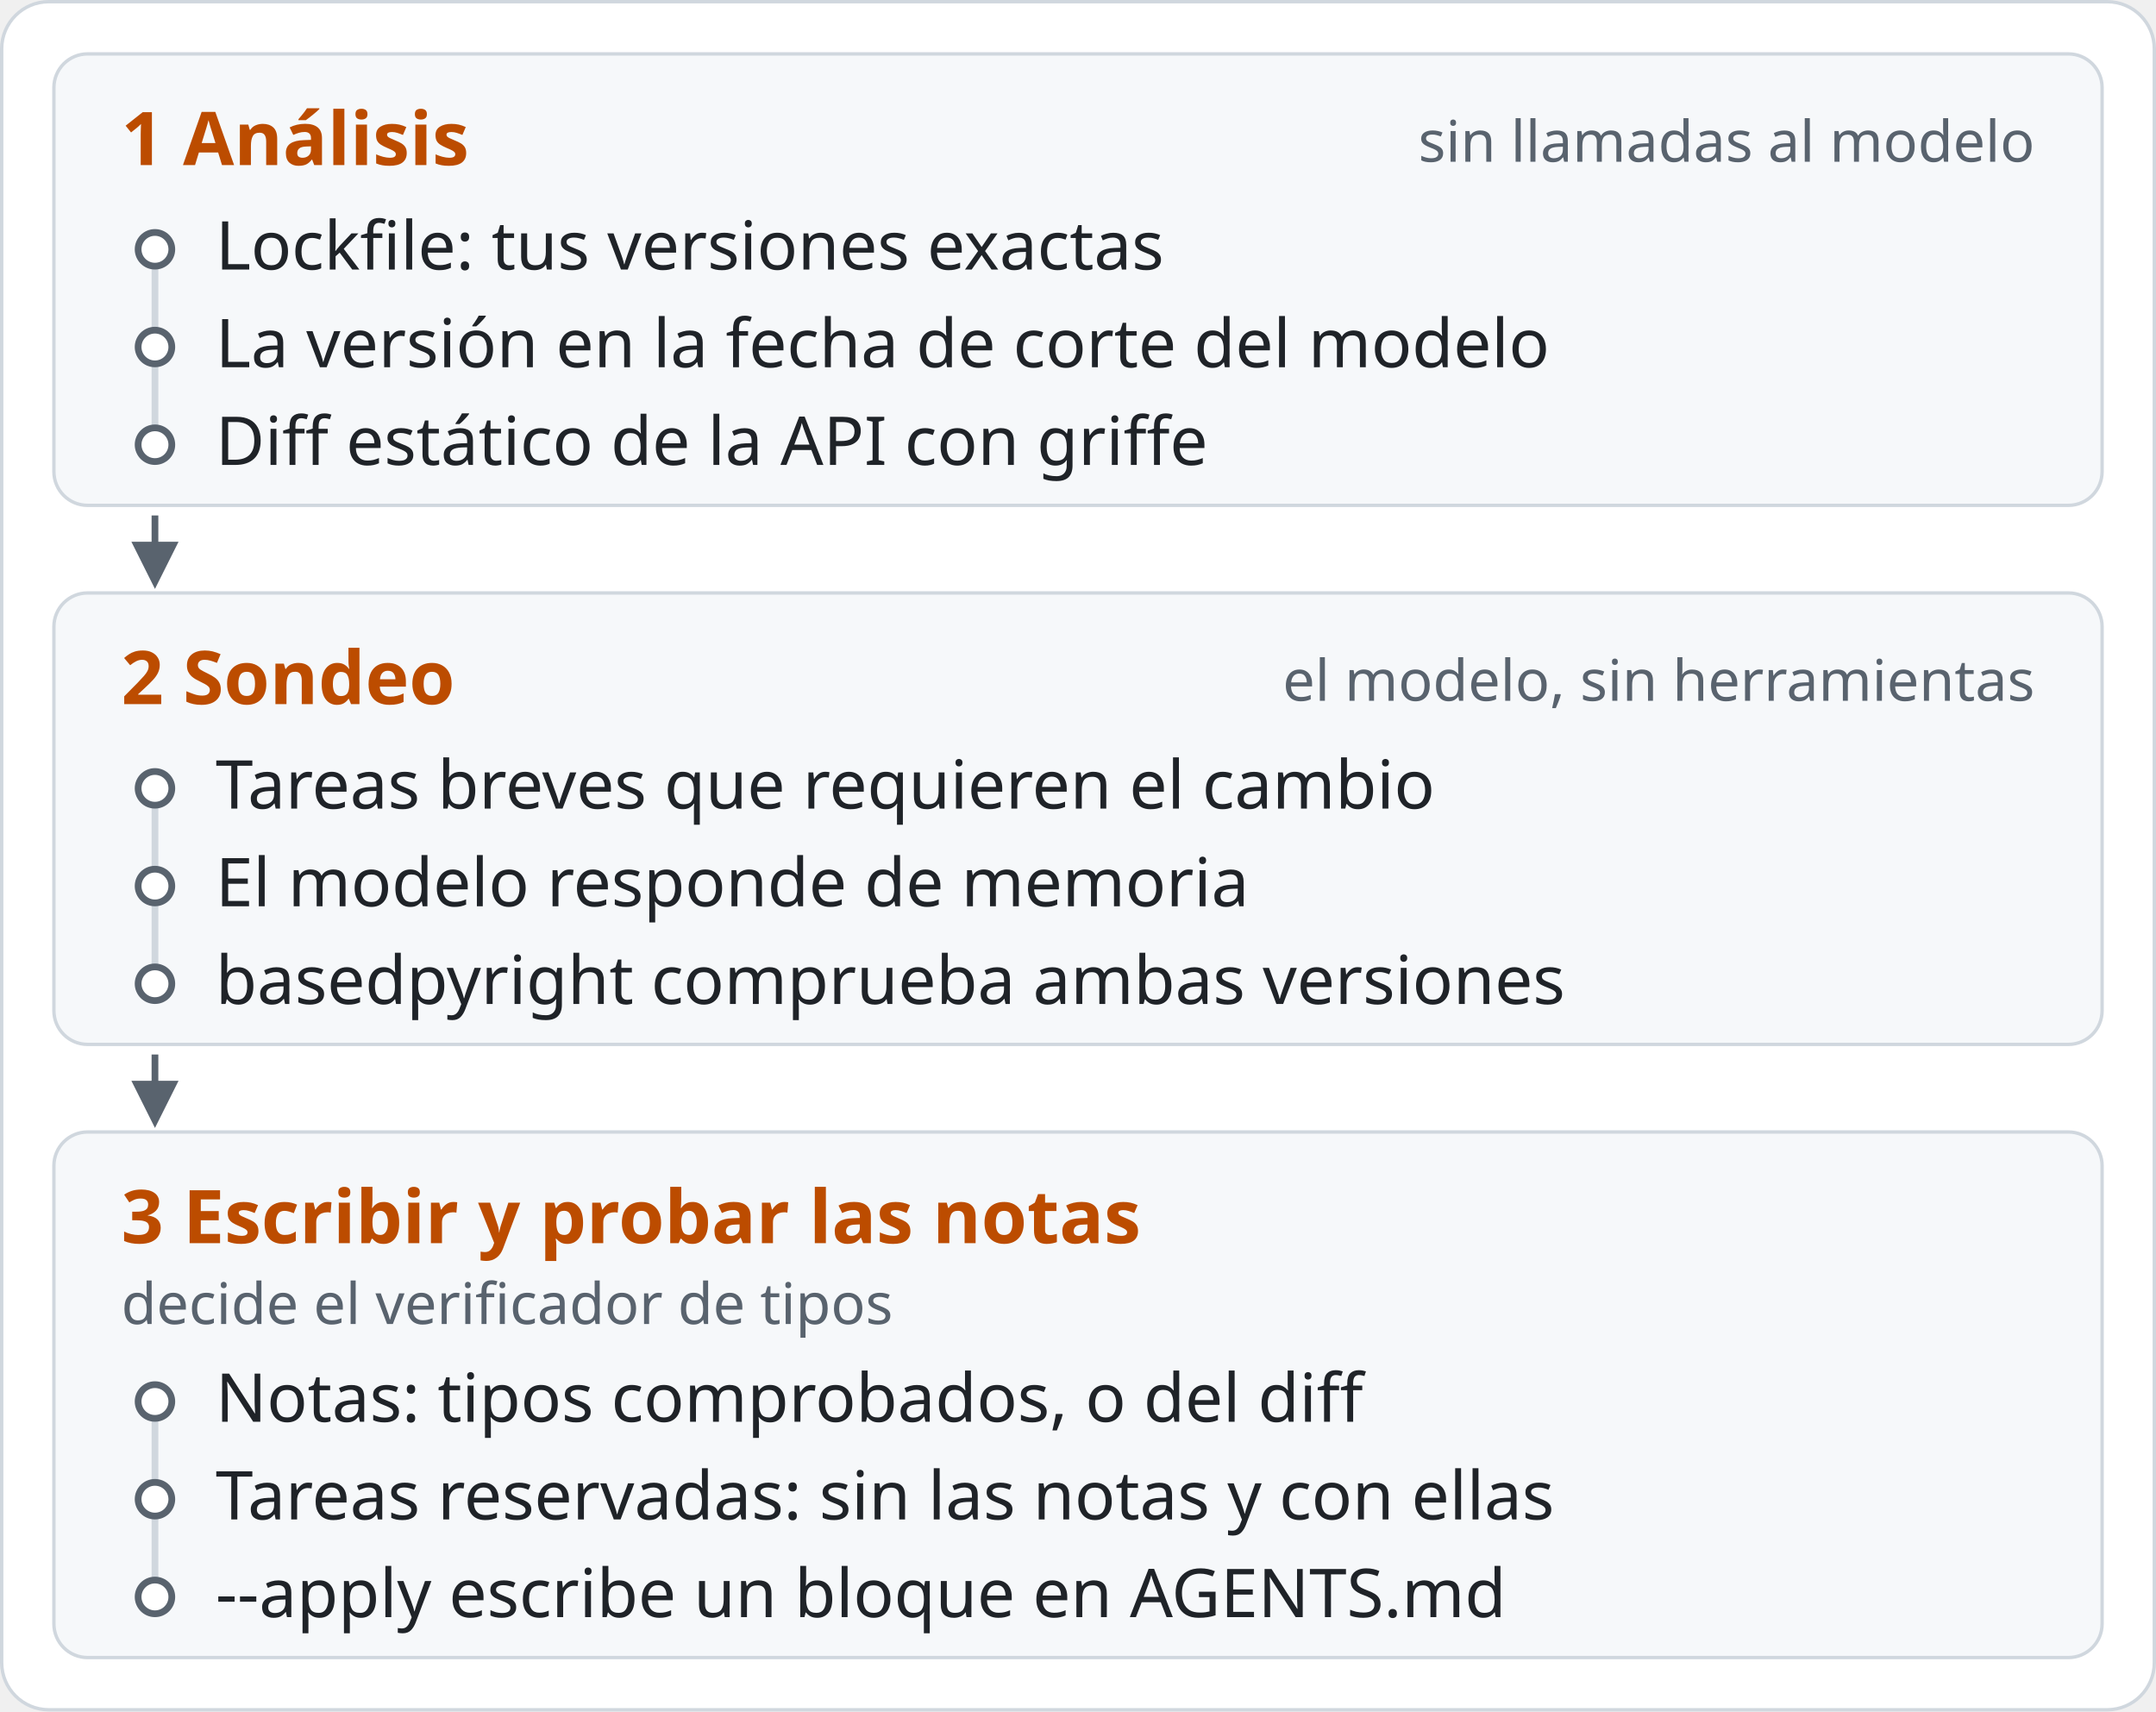
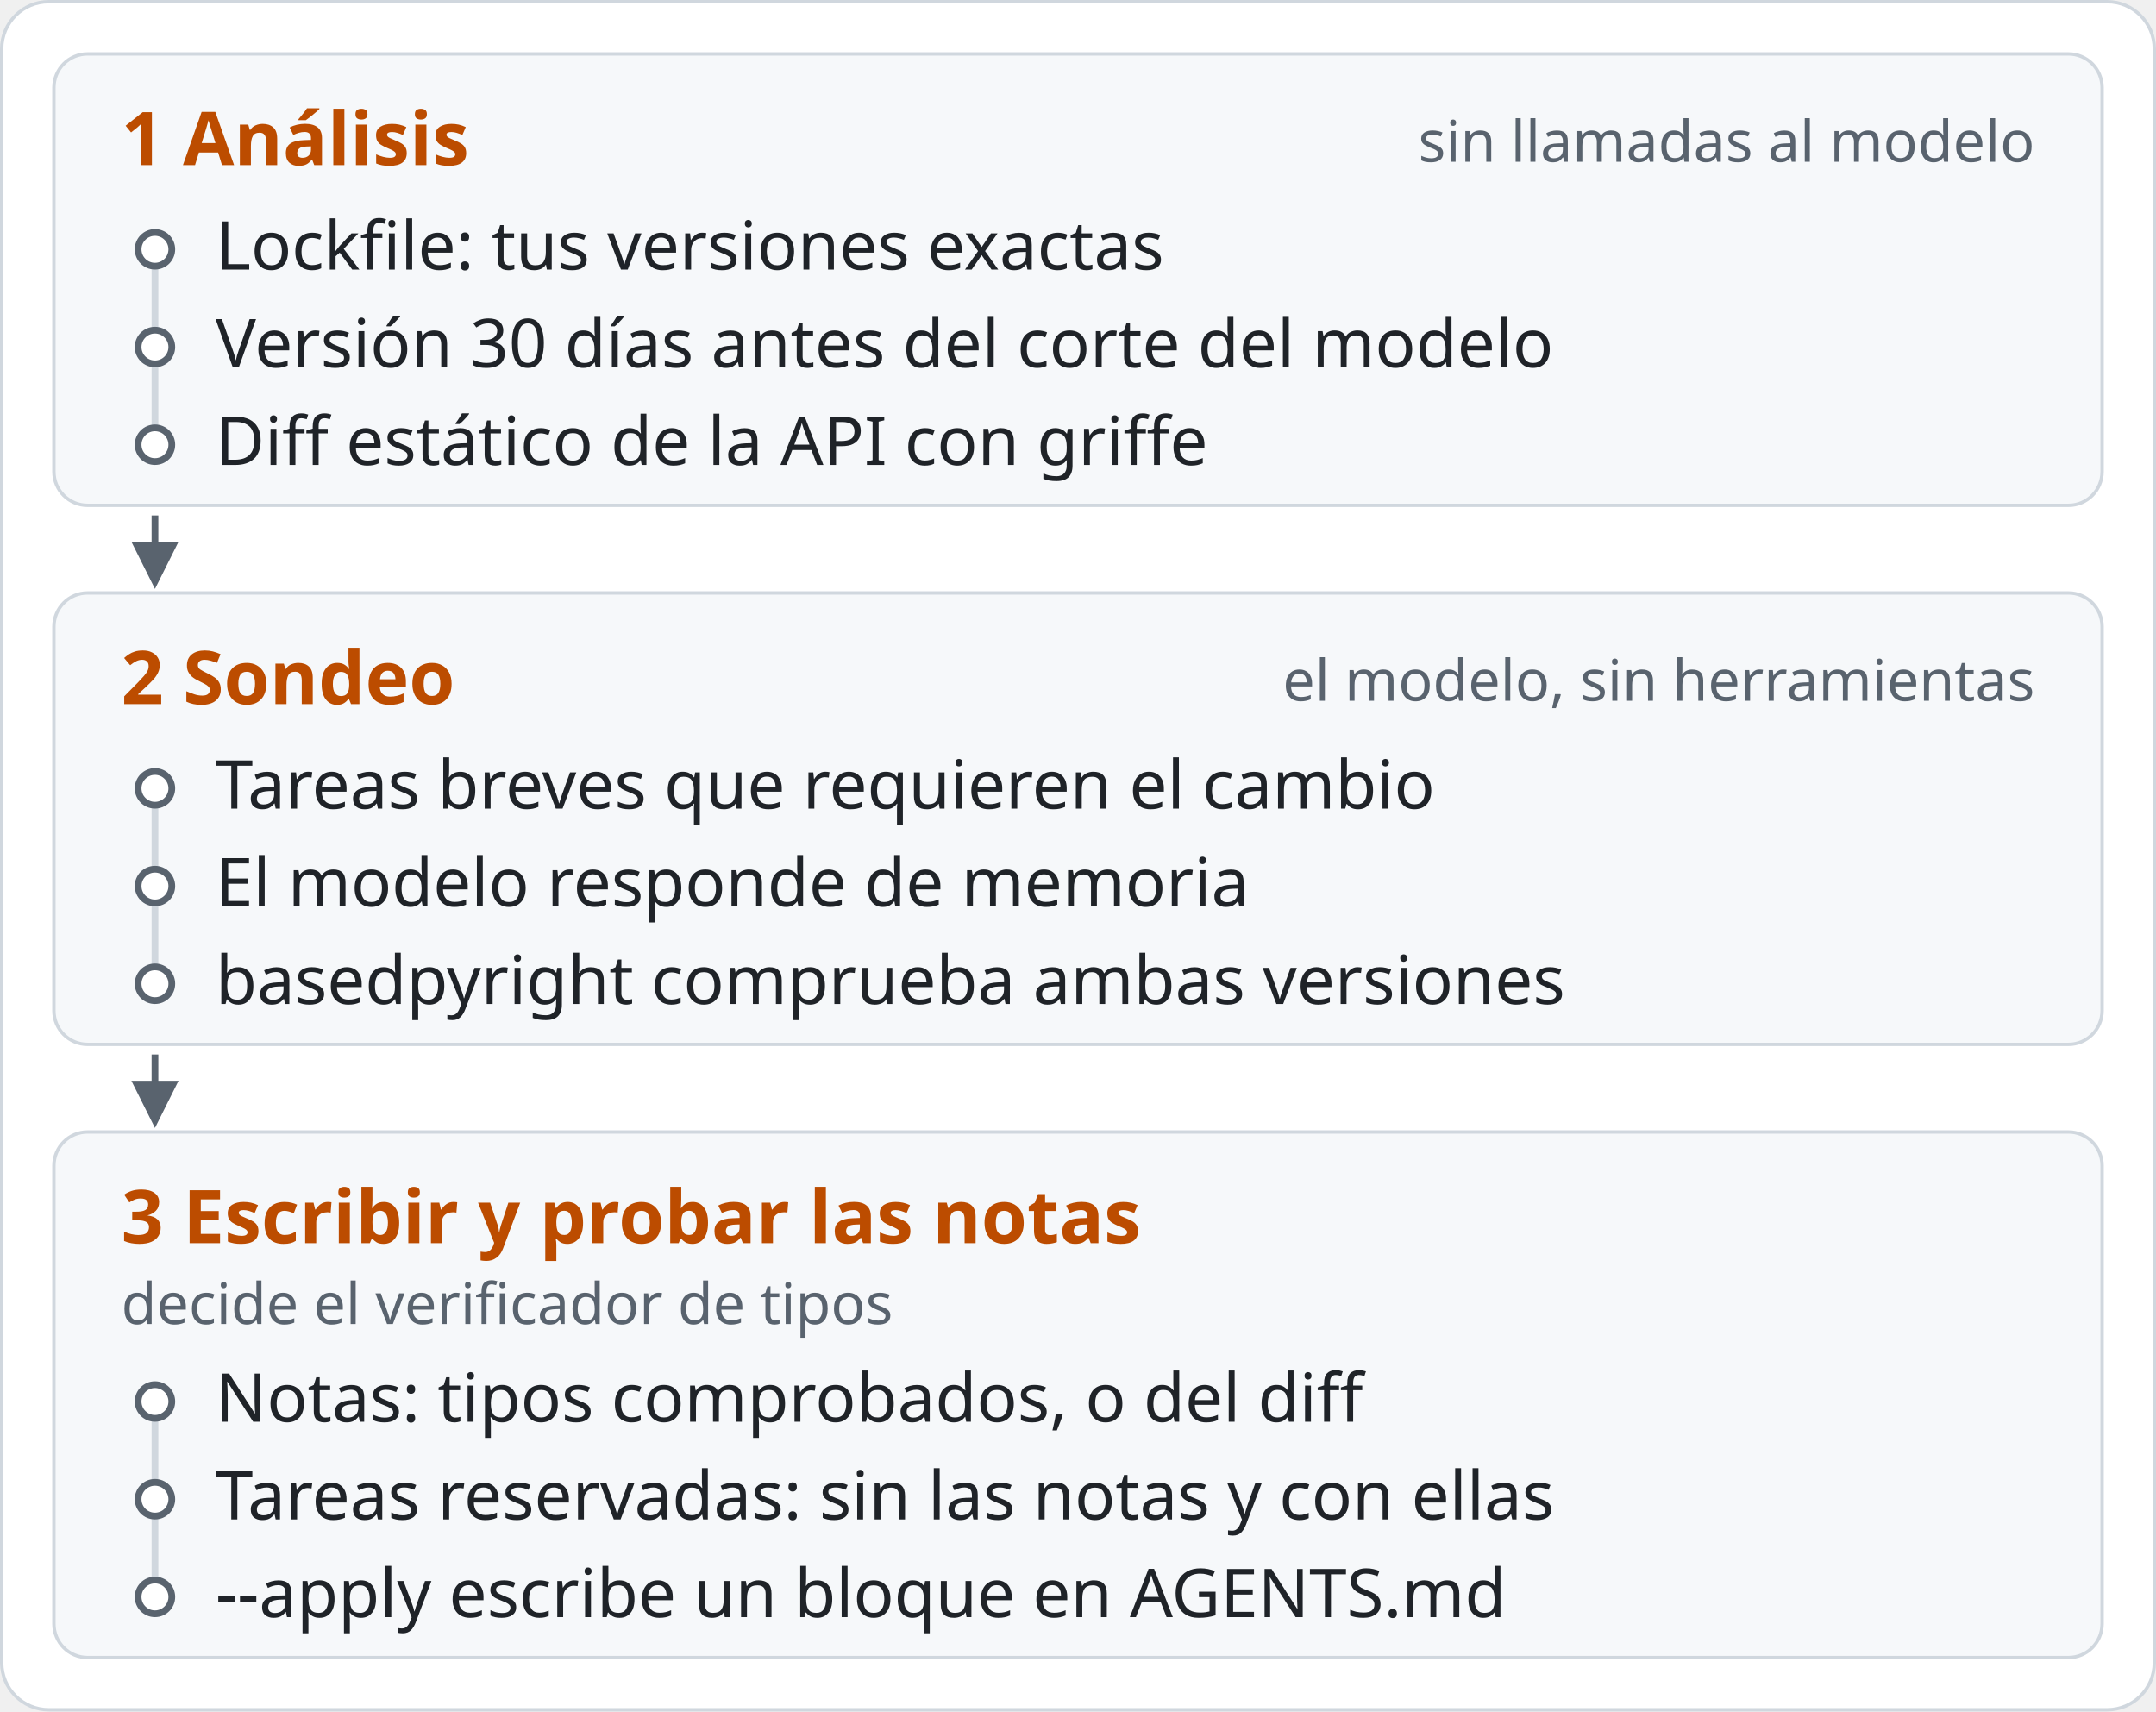
<svg xmlns="http://www.w3.org/2000/svg" width="640" height="508" viewBox="0 0 640 508" role="img" aria-labelledby="title desc" xml:lang="es">
  <style>
    .sans { font-family: -apple-system, BlinkMacSystemFont, 'Segoe UI', 'Noto Sans', Helvetica, Arial, sans-serif; }
    .mono { font-family: ui-monospace, SFMono-Regular, 'SF Mono', Menlo, Consolas, 'Liberation Mono', monospace; }
    .text { fill: #1f2328; }
    .muted { fill: #59636e; }
    .accent { fill: #bc4c00; }
    .red { fill: #cf222e; }
    .green { fill: #1a7f37; }
    .b { font-weight: 700; }
    .sb { font-weight: 600; }
  </style>
  <defs>
    <marker id="head" viewBox="0 0 10 10" refX="8" refY="5" markerWidth="7" markerHeight="7" orient="auto-start-reverse">
      <path d="M0 0L10 5L0 10z" fill="#59636e" />
    </marker>
  </defs>
  <rect x="0.5" y="0.5" width="639" height="507" rx="14" fill="#ffffff" stroke="#d0d7de" />
  <rect x="16" y="16" width="608" height="134" rx="10" fill="#f6f8fa" stroke="#d0d7de" />
  <text x="36" y="49" font-size="22" class="sans b accent">1  Análisis</text>
  <text x="604" y="48" font-size="17" class="sans muted" text-anchor="end">sin llamadas al modelo</text>
  <line x1="46" y1="74" x2="46" y2="132" stroke="#d0d7de" stroke-width="2" />
  <circle cx="46" cy="74" r="5" fill="#ffffff" stroke="#59636e" stroke-width="2" />
  <text x="64" y="80" font-size="20" class="sans text">Lockfile: tus versiones exactas</text>
  <circle cx="46" cy="103" r="5" fill="#ffffff" stroke="#59636e" stroke-width="2" />
-   <text x="64" y="109" font-size="20" class="sans text">La versión en la fecha de corte del modelo</text>
+   <text x="64" y="109" font-size="20" class="sans text">Versión 30 días antes del corte del modelo</text>
  <circle cx="46" cy="132" r="5" fill="#ffffff" stroke="#59636e" stroke-width="2" />
  <text x="64" y="138" font-size="20" class="sans text">Diff estático de la API con griffe</text>
  <line x1="46" y1="153" x2="46" y2="172" stroke="#59636e" stroke-width="2" marker-end="url(#head)" />
  <rect x="16" y="176" width="608" height="134" rx="10" fill="#f6f8fa" stroke="#d0d7de" />
  <text x="36" y="209" font-size="22" class="sans b accent">2  Sondeo</text>
  <text x="604" y="208" font-size="17" class="sans muted" text-anchor="end">el modelo, sin herramientas</text>
  <line x1="46" y1="234" x2="46" y2="292" stroke="#d0d7de" stroke-width="2" />
  <circle cx="46" cy="234" r="5" fill="#ffffff" stroke="#59636e" stroke-width="2" />
  <text x="64" y="240" font-size="20" class="sans text">Tareas breves que requieren el cambio</text>
  <circle cx="46" cy="263" r="5" fill="#ffffff" stroke="#59636e" stroke-width="2" />
  <text x="64" y="269" font-size="20" class="sans text">El modelo responde de memoria</text>
  <circle cx="46" cy="292" r="5" fill="#ffffff" stroke="#59636e" stroke-width="2" />
  <text x="64" y="298" font-size="20" class="sans text">basedpyright comprueba ambas versiones</text>
  <line x1="46" y1="313" x2="46" y2="332" stroke="#59636e" stroke-width="2" marker-end="url(#head)" />
  <rect x="16" y="336" width="608" height="156" rx="10" fill="#f6f8fa" stroke="#d0d7de" />
  <text x="36" y="369" font-size="22" class="sans b accent">3  Escribir y probar las notas</text>
  <text x="36" y="393" font-size="17" class="sans muted">decide el verificador de tipos</text>
  <line x1="46" y1="416" x2="46" y2="474" stroke="#d0d7de" stroke-width="2" />
  <circle cx="46" cy="416" r="5" fill="#ffffff" stroke="#59636e" stroke-width="2" />
  <text x="64" y="422" font-size="20" class="sans text">Notas: tipos comprobados, o del diff</text>
  <circle cx="46" cy="445" r="5" fill="#ffffff" stroke="#59636e" stroke-width="2" />
  <text x="64" y="451" font-size="20" class="sans text">Tareas reservadas: sin las notas y con ellas</text>
  <circle cx="46" cy="474" r="5" fill="#ffffff" stroke="#59636e" stroke-width="2" />
  <text x="64" y="480" font-size="20" class="sans text">--apply escribe un bloque en AGENTS.md</text>
</svg>
